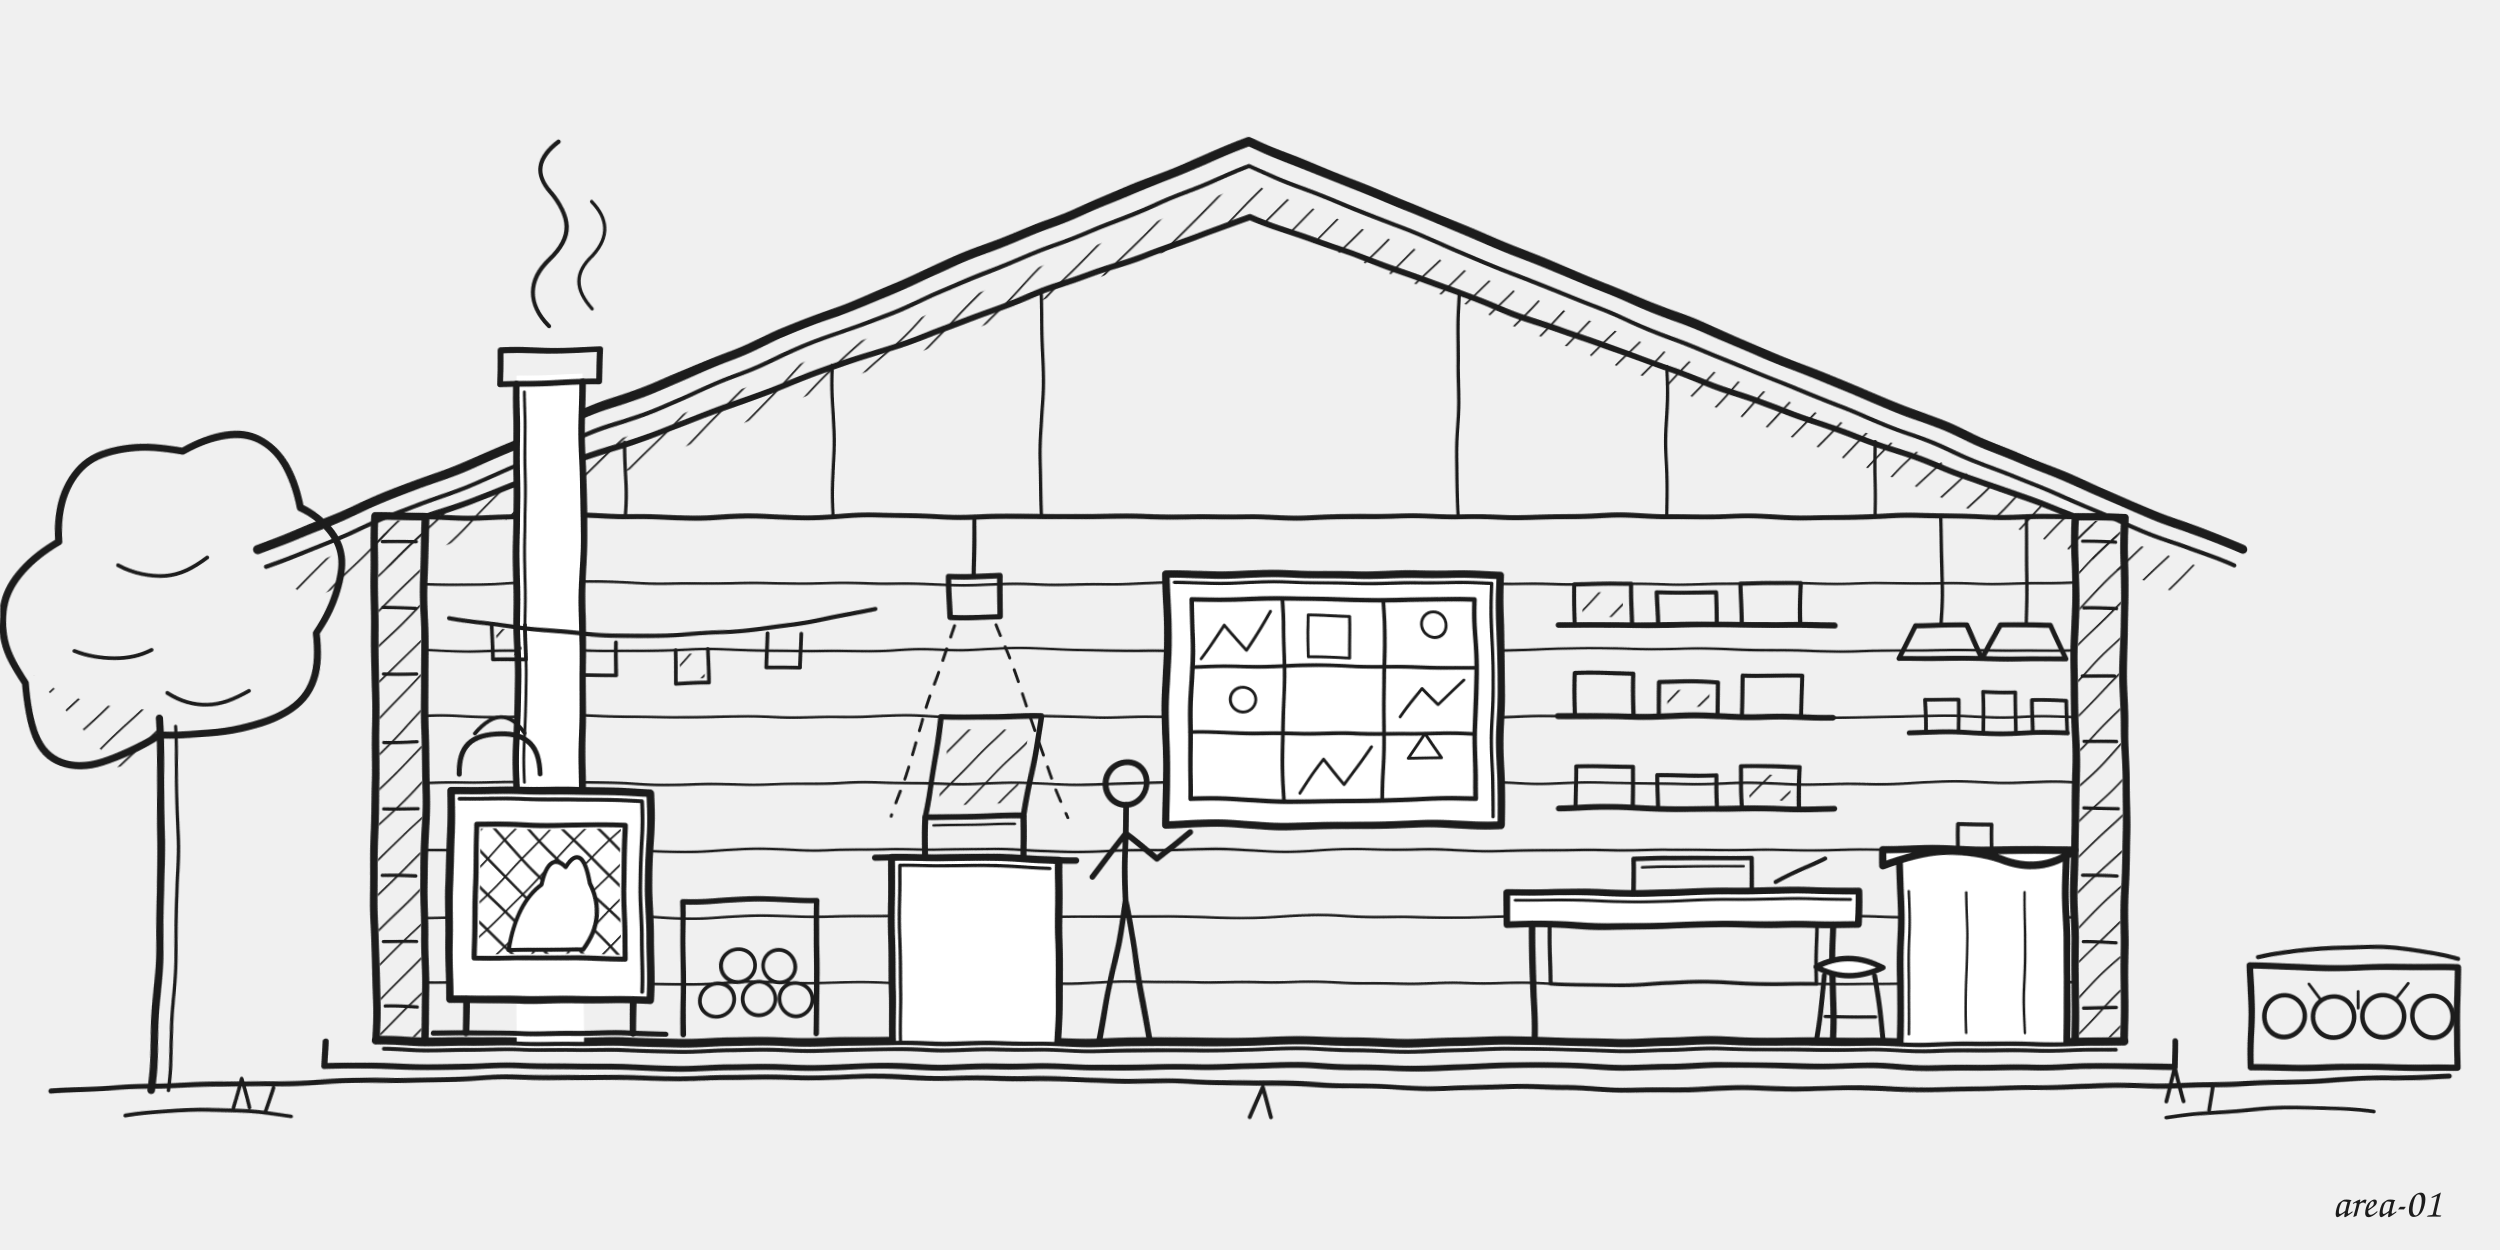
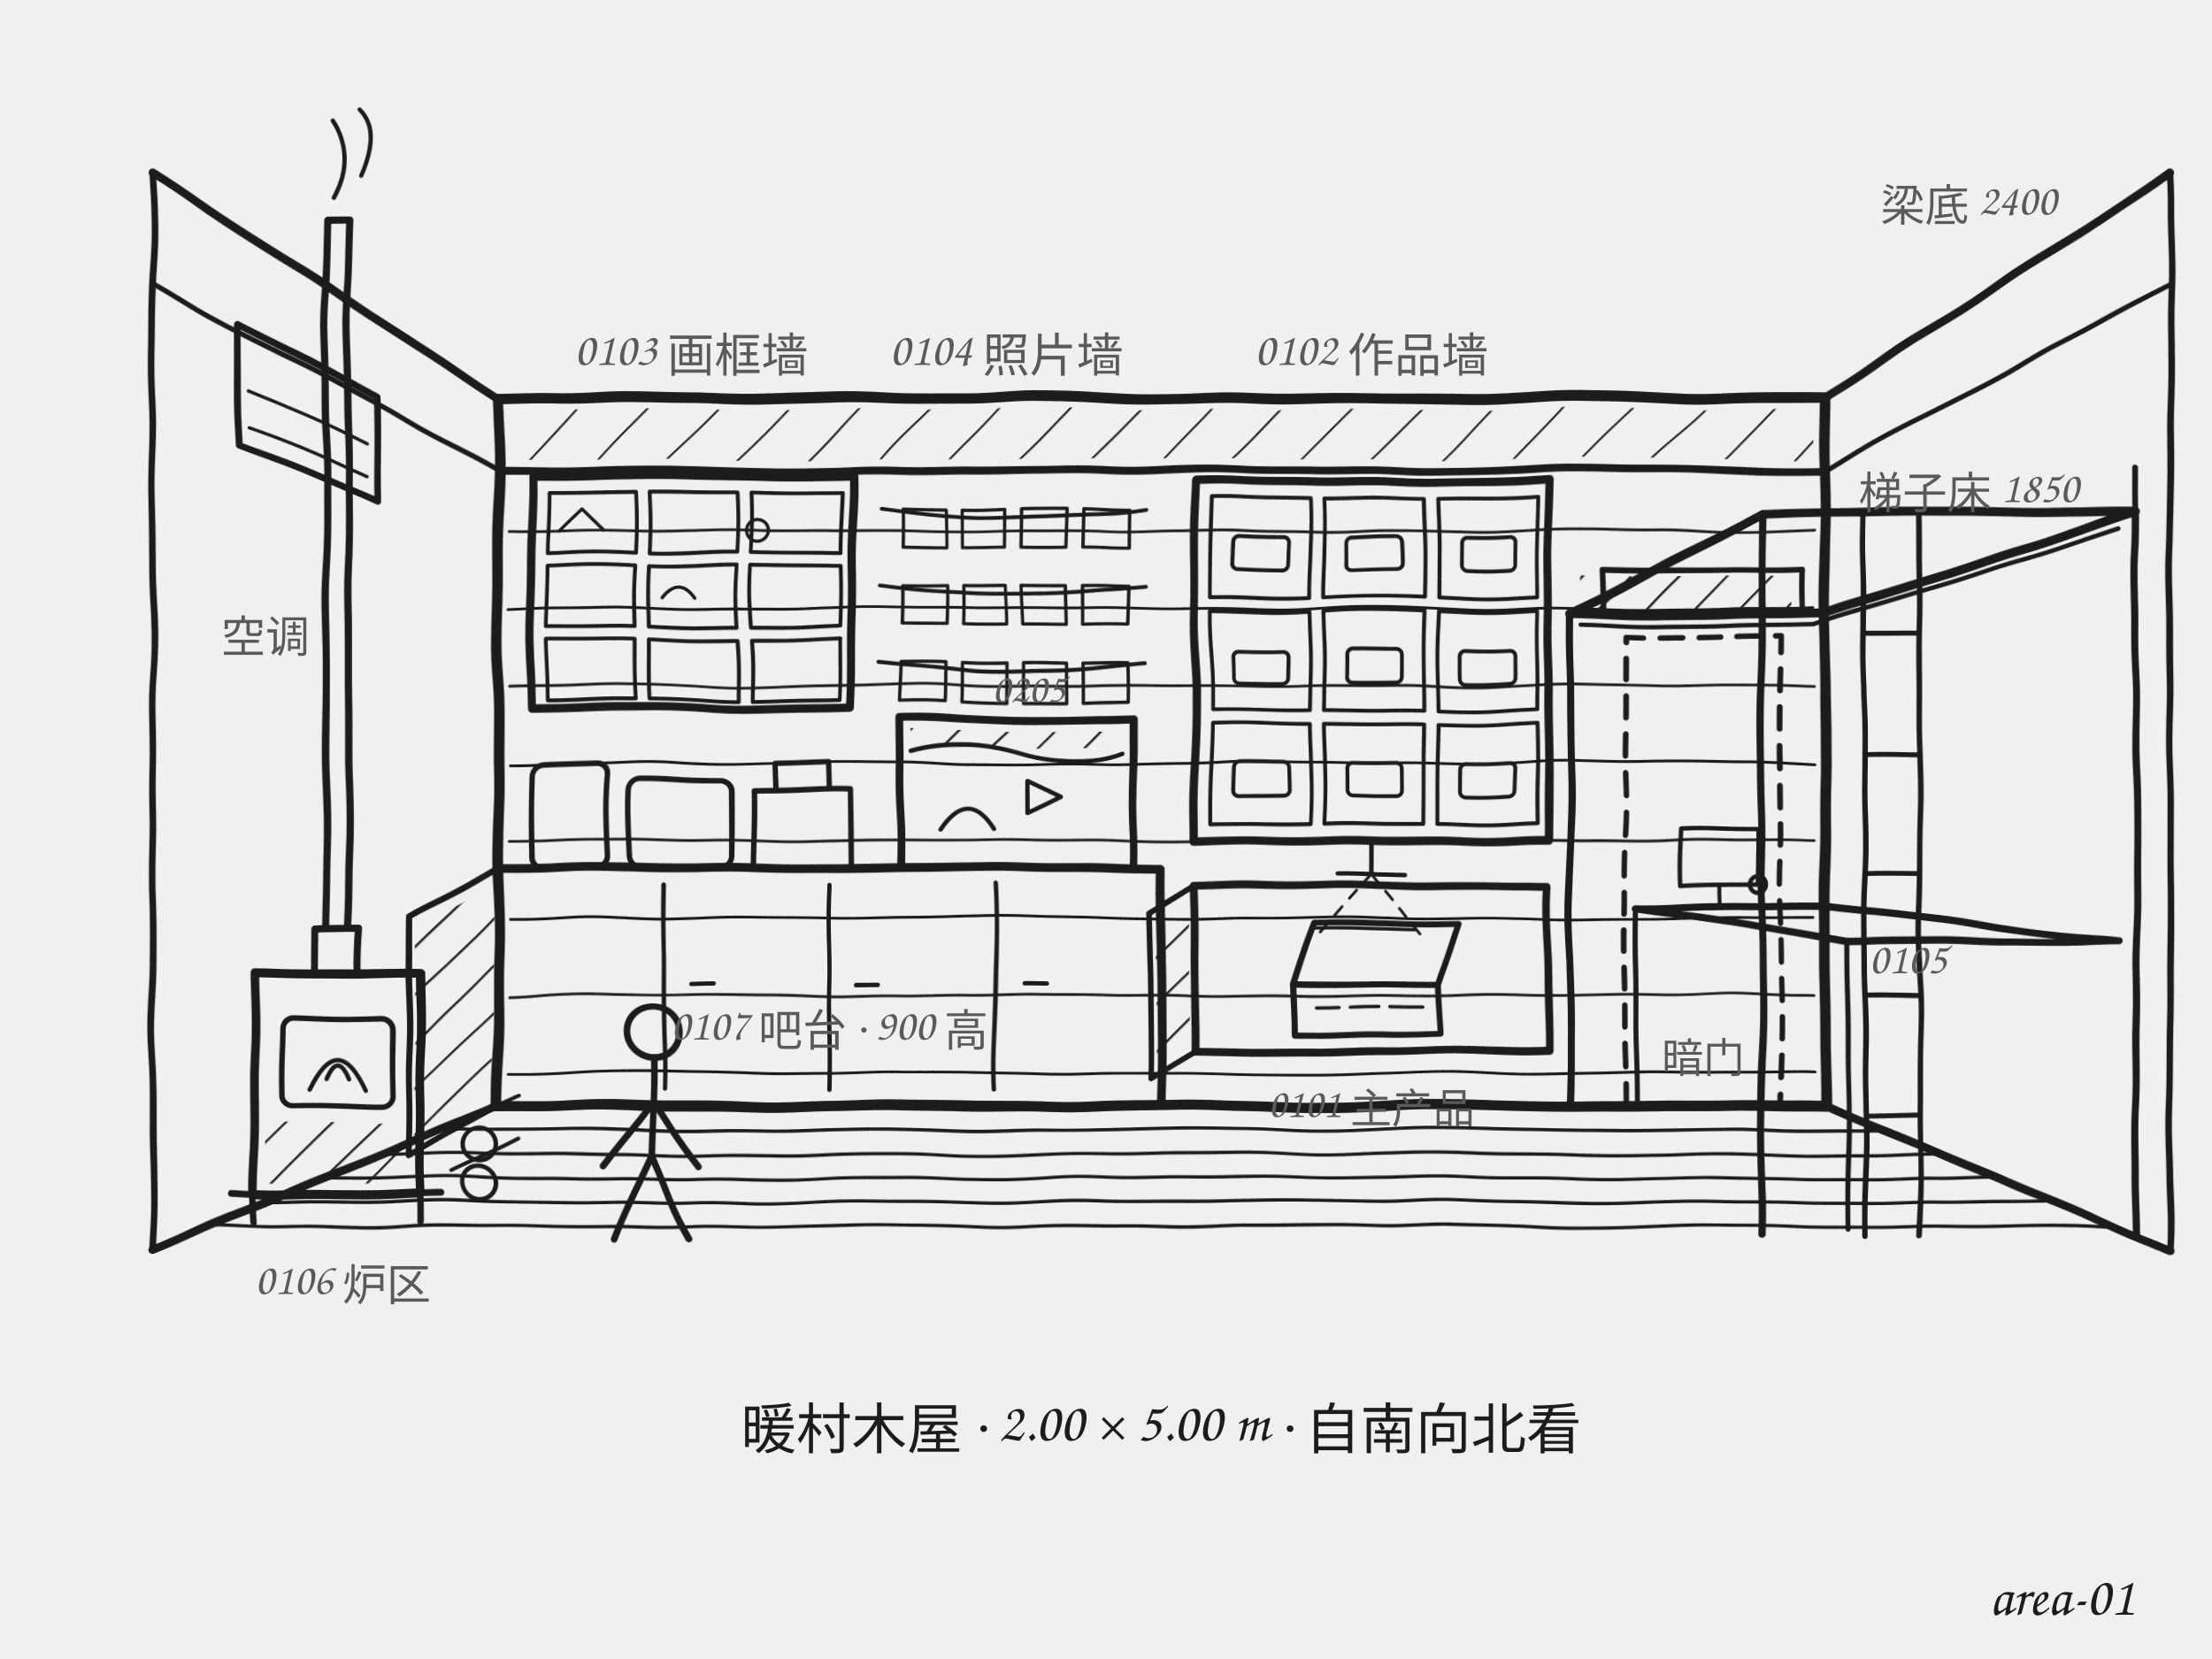
- <svg xmlns="http://www.w3.org/2000/svg" viewBox="0 0 600 300" width="600" height="300">
+ <svg xmlns="http://www.w3.org/2000/svg" viewBox="0 0 400 300" width="400" height="300">
  <defs>
-     <filter id="marea01-rough" x="-5%" y="-5%" width="110%" height="110%">
-       <feTurbulence type="fractalNoise" baseFrequency="0.04" numOctaves="2" seed="7" result="n" />
+     <filter id="marea-01-rough" x="-5%" y="-5%" width="110%" height="110%">
+       <feTurbulence type="fractalNoise" baseFrequency="0.04" numOctaves="2" seed="5" result="n" />
      <feDisplacementMap in="SourceGraphic" in2="n" scale="1.6" xChannelSelector="R" yChannelSelector="G" />
    </filter>
-     <pattern id="marea01-hatch" width="6" height="6" patternUnits="userSpaceOnUse" patternTransform="rotate(45)">
+     <pattern id="marea-01-hatch" width="6" height="6" patternUnits="userSpaceOnUse" patternTransform="rotate(45)">
      <line x1="0" y1="0" x2="0" y2="6" stroke="#1c1c1c" stroke-width="0.8" />
    </pattern>
-     <pattern id="marea01-hatch2" width="6" height="6" patternUnits="userSpaceOnUse" patternTransform="rotate(45)">
+     <pattern id="marea-01-hatch2" width="6" height="6" patternUnits="userSpaceOnUse" patternTransform="rotate(45)">
      <line x1="0" y1="0" x2="0" y2="6" stroke="#1c1c1c" stroke-width="0.8" />
      <line x1="0" y1="3" x2="6" y2="3" stroke="#1c1c1c" stroke-width="0.6" />
    </pattern>
+     <pattern id="marea-01-hatchl" width="9" height="9" patternUnits="userSpaceOnUse" patternTransform="rotate(45)">
+       <line x1="0" y1="0" x2="0" y2="9" stroke="#1c1c1c" stroke-width="0.7" />
+     </pattern>
  </defs>
-   <g filter="url(#marea01-rough)" stroke="#1c1c1c" fill="none" stroke-linecap="round" stroke-linejoin="round">
-     <path d="M12 262 Q150 256 300 260 T588 258" stroke-width="1.2" />
-     <path d="M30 268 q20 -3 40 0 M520 268 q25 -4 50 -1" stroke-width="0.9" />
-     <path d="M90 250 H510" stroke-width="2" />
-     <path d="M92 252 H508" stroke-width="0.9" />
-     <path d="M78 250 V256 H522 V250" stroke-width="1.4" />
-     <path d="M90 250 V124 H102 V250" stroke-width="1.8" />
-     <path d="M92 130 h8 M92 146 h8 M92 162 h8 M92 178 h8 M92 194 h8 M92 210 h8 M92 226 h8 M92 242 h8" stroke-width="0.8" />
-     <path d="M91 125 H101 V249 H91 Z" fill="url(#marea01-hatch)" stroke="none" />
-     <path d="M498 250 V124 H510 V250" stroke-width="1.8" />
-     <path d="M500 130 h8 M500 146 h8 M500 162 h8 M500 178 h8 M500 194 h8 M500 210 h8 M500 226 h8 M500 242 h8" stroke-width="0.8" />
-     <path d="M499 125 H509 V249 H499 Z" fill="url(#marea01-hatch)" stroke="none" />
-     <path d="M62 132 L300 34 L538 132" stroke-width="2.2" />
-     <path d="M64 136 L300 40 L536 136" stroke-width="1" />
-     <path d="M68 138 L300 44 L532 138 L526 144 L300 52 L74 144 Z" fill="url(#marea01-hatch)" stroke="none" />
-     <path d="M102 124 L300 52 L498 124" stroke-width="1.4" />
-     <path d="M150 106 L150 124 M200 88 L200 124 M250 70 L250 124 M350 70 L350 124 M400 88 L400 124 M450 106 L450 124" stroke-width="0.8" />
-     <path d="M102 124 H498" stroke-width="1.2" />
-     <path d="M102 140 H498 M102 156 H498 M102 172 H498 M102 188 H498 M102 204 H498 M102 220 H498 M102 236 H498" stroke-width="0.6" />
-     <path d="M124 90 H140 V250 H124 Z" fill="#fff" stroke="none" />
-     <path d="M124 92 V190 M140 92 V190" stroke-width="1.6" />
-     <path d="M126 94 V188" stroke-width="0.7" />
-     <path d="M120 92 H144 V84 H120 Z" stroke-width="1.4" />
-     <path d="M132 78 q-8 -8 0 -16 q8 -8 0 -16 q-6 -6 2 -12" stroke-width="1" />
-     <path d="M142 74 q-6 -7 0 -13 q6 -7 0 -13" stroke-width="0.8" />
-     <path d="M108 190 H156 V240 H108 Z" fill="#fff" stroke="none" />
-     <path d="M108 190 H156 V240 H108 Z" stroke-width="1.8" />
-     <path d="M110 192 H154 V238" stroke-width="0.9" />
-     <path d="M114 198 H150 V230 H114 Z" stroke-width="1.2" />
-     <path d="M115 199 H149 V229 H115 Z" fill="url(#marea01-hatch2)" stroke="none" />
-     <path d="M122 228 q2 -12 8 -16 q2 -8 6 -4 q4 -6 6 4 q4 8 -2 16 Z" fill="#fff" stroke-width="1" />
-     <path d="M112 240 V248 M152 240 V248" stroke-width="1.6" />
-     <path d="M104 248 H160" stroke-width="1.2" />
-     <path d="M110 186 q0 -10 10 -10 q10 0 10 10" stroke-width="1.2" />
-     <path d="M114 176 q6 -8 12 0" stroke-width="0.9" />
-     <path d="M164 248 V216 H196 V248" stroke-width="1.3" />
-     <circle cx="172" cy="240" r="4" stroke-width="0.9" />
-     <circle cx="182" cy="240" r="4" stroke-width="0.9" />
-     <circle cx="191" cy="240" r="4" stroke-width="0.9" />
-     <circle cx="177" cy="232" r="4" stroke-width="0.9" />
-     <circle cx="187" cy="232" r="4" stroke-width="0.9" />
-     <path d="M108 148 Q160 158 210 146" stroke-width="1" />
-     <path d="M118 150 v8 h8 v-8 M140 154 v8 h8 v-8 M162 156 v8 h8 v-8 M184 152 v8 h8 v-8" stroke-width="0.9" />
-     <path d="M119 151 h6 v6 h-6 Z M163 157 h6 v6 h-6 Z" fill="url(#marea01-hatch)" stroke="none" />
-     <path d="M214 250 V206 H254 V250" fill="#fff" stroke-width="1.7" />
-     <path d="M216 250 V208 H252" stroke-width="0.8" />
-     <path d="M210 206 H258" stroke-width="1.5" />
-     <path d="M222 206 V196 H246 V206" stroke-width="1.4" />
-     <path d="M224 198 H244" stroke-width="0.6" />
-     <path d="M222 196 L226 172 H250 L246 196" stroke-width="1.3" />
-     <path d="M225 193 L228 175 H247 L244 193 Z" fill="url(#marea01-hatch)" stroke="none" />
-     <path d="M234 124 V138" stroke-width="1" />
-     <path d="M228 138 H240 V148 H228 Z" stroke-width="1.3" />
-     <path d="M229 150 L214 196 M239 150 L256 196" stroke-width="0.7" stroke-dasharray="3 3" />
-     <path d="M280 138 H360 V198 H280 Z" fill="#fff" stroke="none" />
-     <path d="M280 138 H360 V198 H280 Z" stroke-width="1.8" />
-     <path d="M282 140 H358 V196" stroke-width="0.8" />
-     <path d="M286 144 H354 V192 H286 Z" stroke-width="1.1" />
-     <path d="M308 144 V192 M332 144 V192 M286 160 H354 M286 176 H354" stroke-width="0.9" />
-     <path d="M288 158 l6 -8 l5 6 l6 -9 M312 190 l6 -8 l5 6 l6 -9 M336 172 l5 -7 l4 4 l6 -6" stroke-width="0.7" />
-     <circle cx="298" cy="168" r="3" stroke-width="0.7" />
-     <circle cx="344" cy="150" r="3" stroke-width="0.7" />
-     <path d="M314 148 h10 v10 h-10 Z" stroke-width="0.7" />
-     <path d="M338 182 l4 -6 l4 6 Z" stroke-width="0.7" />
-     <path d="M374 150 H440 M374 172 H440 M374 194 H440" stroke-width="1.4" />
-     <path d="M378 150 V140 H392 V150 M398 150 V142 H412 V150 M418 150 V140 H432 V150" stroke-width="1" />
-     <path d="M378 172 V162 H392 V172 M398 172 V164 H412 V172 M418 172 V162 H432 V172" stroke-width="1" />
-     <path d="M378 194 V184 H392 V194 M398 194 V186 H412 V194 M418 194 V184 H432 V194" stroke-width="1" />
-     <path d="M380 142 H390 V148 H380 Z M400 166 H410 V170 H400 Z M420 186 H430 V192 H420 Z" fill="url(#marea01-hatch)" stroke="none" />
-     <path d="M362 214 H446 V222 H362 Z" fill="#fff" stroke-width="1.6" />
-     <path d="M364 216 H444" stroke-width="0.7" />
-     <path d="M368 222 V250 M440 222 V250" stroke-width="1.5" />
-     <path d="M372 222 V236 H436 V222" stroke-width="0.9" />
-     <path d="M392 214 V206 H420 V214" stroke-width="1.1" />
-     <path d="M394 208 H418" stroke-width="0.6" />
-     <path d="M426 212 l12 -6" stroke-width="1" />
-     <path d="M456 250 V204 H496 V250" fill="#fff" stroke-width="1.6" />
-     <path d="M452 204 H498 Q490 210 480 206 Q468 202 452 208 Z" fill="#fff" stroke-width="1.8" />
-     <path d="M458 214 V248 M472 214 V248 M486 214 V248" stroke-width="0.6" />
-     <path d="M466 124 V150 M486 124 V150" stroke-width="0.8" />
-     <path d="M460 150 H472 L476 158 H456 Z M480 150 H492 L496 158 H476 Z" stroke-width="1.2" />
-     <path d="M458 176 H496" stroke-width="1.2" />
-     <path d="M462 176 V168 H470 V176 M476 176 V166 H484 V176 M488 176 V168 H496 V176" stroke-width="0.9" />
-     <path d="M436 232 q8 -4 16 0 q-8 4 -16 0 Z" fill="#fff" stroke-width="1.3" />
-     <path d="M438 234 L436 250 M450 234 L452 250" stroke-width="1.2" />
-     <path d="M438 244 H450" stroke-width="0.8" />
-     <path d="M470 204 V198 H478 V204" stroke-width="0.9" />
-     <circle cx="270" cy="188" r="5" stroke-width="1.4" />
-     <path d="M270 193 V216 M270 200 L262 210 M270 200 L278 206 L286 200 M270 216 L264 250 M270 216 L276 250" stroke-width="1.4" />
-     <path d="M36 262 q4 -40 2 -90" stroke-width="1.8" />
-     <path d="M40 262 q4 -40 2 -88" stroke-width="0.8" />
-     <path d="M38 176 q-30 20 -32 -12 q-14 -22 8 -34 q0 -28 30 -22 q22 -12 28 14 q18 8 4 30 q4 26 -38 24 Z" stroke-width="1.7" />
-     <path d="M18 156 q10 4 18 0 M28 136 q12 6 22 -2 M40 166 q10 6 20 0" stroke-width="0.9" />
-     <path d="M8 162 q10 8 28 8 q6 12 -8 14" fill="url(#marea01-hatch)" stroke="none" />
-     <path d="M540 256 H590 V232 H540 Z" stroke-width="1.5" />
-     <circle cx="548" cy="244" r="5" stroke-width="1.1" />
-     <circle cx="560" cy="244" r="5" stroke-width="1.1" />
-     <circle cx="572" cy="244" r="5" stroke-width="1.1" />
-     <circle cx="584" cy="244" r="5" stroke-width="1.1" />
-     <path d="M554 236 l3 4 M566 238 v4 M578 236 l-3 4" stroke-width="0.7" />
-     <path d="M542 230 q24 -6 48 0" stroke-width="1" />
-     <path d="M56 266 l2 -7 l2 7 M64 267 l2 -6 M520 264 l2 -8 l2 8 M530 266 l1 -6 M300 268 l3 -7 l2 7" stroke-width="0.9" />
+   <g filter="url(#marea-01-rough)" stroke="#1c1c1c" fill="none" stroke-linecap="round" stroke-linejoin="round">
+     <path d="M90 72 H330 V200 H90 Z" stroke-width="1.9" />
+     <path d="M90 72 L27.6 31.4 M330 72 L392.4 31.4 M90 200 L27.6 226.0 M330 200 L392.4 226.0" stroke-width="1.5" />
+     <path d="M27.6 31.4 L27.6 226.0 M392.4 31.4 L392.4 226.0" stroke-width="1.2" />
+     <path d="M90 85 H330" stroke-width="1.4" />
+     <path d="M92 74 h236 v9 h-236 Z" fill="url(#marea-01-hatchl)" stroke="none" />
+     <path d="M90 85 L27.6 51.2 M330 85 L392.4 51.2" stroke-width="0.9" />
+     <path d="M79.6 204.3 L340.4 204.3" stroke-width="0.6" />
+     <path d="M69.2 208.7 L350.8 208.7" stroke-width="0.6" />
+     <path d="M58.8 213.0 L361.2 213.0" stroke-width="0.6" />
+     <path d="M48.4 217.3 L371.6 217.3" stroke-width="0.6" />
+     <path d="M38.0 221.7 L382.0 221.7" stroke-width="0.6" />
+     <path d="M92 96 H328" stroke-width="0.5" />
+     <path d="M92 110 H328" stroke-width="0.5" />
+     <path d="M92 124 H328" stroke-width="0.5" />
+     <path d="M92 138 H328" stroke-width="0.5" />
+     <path d="M92 152 H328" stroke-width="0.5" />
+     <path d="M92 166 H328" stroke-width="0.5" />
+     <path d="M92 180 H328" stroke-width="0.5" />
+     <path d="M92 194 H328" stroke-width="0.5" />
+     <rect x="90" y="157" width="120" height="43" stroke-width="1.6" />
+     <path d="M90 157 l-16 9 v43 l16 -9 M74 166 h0" stroke-width="1.1" />
+     <path d="M75 168 v40 l14 -8 v-40 Z" fill="url(#marea-01-hatch)" stroke="none" />
+     <path d="M120 160 v37 M150 160 v37 M180 160 v37 M125 178 h4 M155 178 h4 M185 178 h4" stroke-width="0.8" />
+     <rect x="96" y="138" width="14" height="19" rx="2" stroke-width="1" />
+     <rect x="114" y="141" width="18" height="16" rx="2" stroke-width="1" />
+     <path d="M136 143 h18 v14 h-18 Z M140 143 v-5 h10 v5" stroke-width="1" />
+     <rect x="163" y="130" width="42" height="27" stroke-width="1.4" />
+     <path d="M165 136 q10 -3 20 0 t18 0 M170 150 q5 -8 10 0 M186 147 l6 -3 l-6 -3 Z" stroke-width="0.8" />
+     <path d="M165 132 h38 v3 h-38 Z" fill="url(#marea-01-hatch)" stroke="none" />
+     <rect x="96" y="86" width="58" height="42" stroke-width="1.5" />
+     <rect x="99.0" y="89.0" width="16" height="11" stroke-width="0.7" />
+     <rect x="99.0" y="102.3" width="16" height="11" stroke-width="0.7" />
+     <rect x="99.0" y="115.6" width="16" height="11" stroke-width="0.7" />
+     <rect x="117.5" y="89.0" width="16" height="11" stroke-width="0.7" />
+     <rect x="117.5" y="102.3" width="16" height="11" stroke-width="0.7" />
+     <rect x="117.5" y="115.6" width="16" height="11" stroke-width="0.7" />
+     <rect x="136.0" y="89.0" width="16" height="11" stroke-width="0.7" />
+     <rect x="136.0" y="102.3" width="16" height="11" stroke-width="0.7" />
+     <rect x="136.0" y="115.6" width="16" height="11" stroke-width="0.7" />
+     <path d="M101 96 l4 -4 l4 4 M120 108 q3 -4 6 0 M137 94 a2 2 0 1 0 0.1 0" stroke-width="0.6" />
+     <path d="M159 92 q24 3 48 0" stroke-width="0.7" />
+     <rect x="163" y="92" width="8" height="7" stroke-width="0.6" />
+     <rect x="174" y="92" width="8" height="7" stroke-width="0.6" />
+     <rect x="185" y="92" width="8" height="7" stroke-width="0.6" />
+     <rect x="196" y="92" width="8" height="7" stroke-width="0.6" />
+     <path d="M159 106 q24 3 48 0" stroke-width="0.7" />
+     <rect x="163" y="106" width="8" height="7" stroke-width="0.6" />
+     <rect x="174" y="106" width="8" height="7" stroke-width="0.6" />
+     <rect x="185" y="106" width="8" height="7" stroke-width="0.6" />
+     <rect x="196" y="106" width="8" height="7" stroke-width="0.6" />
+     <path d="M159 120 q24 3 48 0" stroke-width="0.7" />
+     <rect x="163" y="120" width="8" height="7" stroke-width="0.6" />
+     <rect x="174" y="120" width="8" height="7" stroke-width="0.6" />
+     <rect x="185" y="120" width="8" height="7" stroke-width="0.6" />
+     <rect x="196" y="120" width="8" height="7" stroke-width="0.6" />
+     <rect x="216" y="87" width="64" height="65" stroke-width="1.5" />
+     <rect x="219.0" y="90.0" width="18" height="18" stroke-width="0.7" />
+     <rect x="223.0" y="97.0" width="10" height="6" rx="1" stroke-width="0.7" />
+     <rect x="219.0" y="110.5" width="18" height="18" stroke-width="0.7" />
+     <rect x="223.0" y="117.5" width="10" height="6" rx="1" stroke-width="0.7" />
+     <rect x="219.0" y="131.0" width="18" height="18" stroke-width="0.7" />
+     <rect x="223.0" y="138.0" width="10" height="6" rx="1" stroke-width="0.7" />
+     <rect x="239.5" y="90.0" width="18" height="18" stroke-width="0.7" />
+     <rect x="243.5" y="97.0" width="10" height="6" rx="1" stroke-width="0.7" />
+     <rect x="239.5" y="110.5" width="18" height="18" stroke-width="0.7" />
+     <rect x="243.5" y="117.5" width="10" height="6" rx="1" stroke-width="0.7" />
+     <rect x="239.5" y="131.0" width="18" height="18" stroke-width="0.7" />
+     <rect x="243.5" y="138.0" width="10" height="6" rx="1" stroke-width="0.7" />
+     <rect x="260.0" y="90.0" width="18" height="18" stroke-width="0.7" />
+     <rect x="264.0" y="97.0" width="10" height="6" rx="1" stroke-width="0.7" />
+     <rect x="260.0" y="110.5" width="18" height="18" stroke-width="0.7" />
+     <rect x="264.0" y="117.5" width="10" height="6" rx="1" stroke-width="0.7" />
+     <rect x="260.0" y="131.0" width="18" height="18" stroke-width="0.7" />
+     <rect x="264.0" y="138.0" width="10" height="6" rx="1" stroke-width="0.7" />
+     <rect x="216" y="160" width="64" height="30" stroke-width="1.4" />
+     <path d="M216 160 l-8 5 v30 l8 -5" stroke-width="1" />
+     <path d="M209 166 v28 l6 -4 v-28 Z" fill="url(#marea-01-hatch)" stroke="none" />
+     <path d="M234 178 h26 v9 h-26 Z M234 178 l4 -11 h26 l-4 11" stroke-width="1.1" />
+     <path d="M238 182 h4 M244 182 h5 M251 182 h6 M238 168 h18" stroke-width="0.6" />
+     <path d="M248 152 v6 M242 158 h12" stroke-width="0.8" />
+     <path d="M248 158 l-10 12 M248 158 l10 12" stroke-width="0.5" stroke-dasharray="2 2" />
+     <path d="M284 111 H330 L386.2 92.7 L318.6 92.7 Z" stroke-width="1.6" />
+     <path d="M286 113 h42 L383.2 95.7" stroke-width="0.8" />
+     <path d="M290 111 v-8 h36 v8 M330 111 v-8 M386.2 92.7 v-8" stroke-width="1" />
+     <path d="M286 104 h38 v6 h-38 Z" fill="url(#marea-01-hatch)" stroke="none" />
+     <path d="M330 111 V200 M386.2 92.7 L386.2 223.4 M284 111 V200 M318.6 92.7 L318.6 223.4" stroke-width="1.3" />
+     <path d="M337.1 92.7 L337.1 223.4 M347.1 92.7 L347.1 223.4" stroke-width="1" />
+     <path d="M337.1 114.5 h10" stroke-width="0.9" />
+     <path d="M337.1 136.3 h10" stroke-width="0.9" />
+     <path d="M337.1 158.1 h10" stroke-width="0.9" />
+     <path d="M337.1 179.8 h10" stroke-width="0.9" />
+     <path d="M337.1 201.6 h10" stroke-width="0.9" />
+     <path d="M296 164 H330 L383.0 170.2 L334.0 170.2 Z" stroke-width="1.3" />
+     <path d="M296 164 V200 M334.0 170.2 L334.0 222.1" stroke-width="0.9" />
+     <rect x="304" y="150" width="14" height="10" stroke-width="0.8" />
+     <path d="M311 160 v4 M305 164 h12" stroke-width="0.7" />
+     <path d="M294 200 V115 H322 V200" stroke-width="1" stroke-dasharray="4 3" />
+     <circle cx="318" cy="160" r="1.5" stroke-width="0.8" />
+     <path d="M43.2 58.3 L68.2 72.0 L68.2 90.9 L43.2 80.5 Z" stroke-width="1.2" />
+     <path d="M45.1 70.3 L66.3 80.5 M45.1 77.2 L66.3 86.5" stroke-width="0.6" />
+     <rect x="46" y="176" width="30" height="40" stroke-width="1.6" />
+     <rect x="51" y="184" width="20" height="16" rx="2" stroke-width="1" />
+     <path d="M56 197 q5 -11 10 0 M59 195 q2 -5 4 0" stroke-width="0.8" />
+     <path d="M48 203 h26 v11 h-26 Z" fill="url(#marea-01-hatch)" stroke="none" />
+     <path d="M42 216 h38 M46 216 v5 M76 216 v5" stroke-width="1.2" />
+     <path d="M57 176 v-8 h8 v8 M59 168 V40 h4 V168" stroke-width="1.3" />
+     <path d="M60 36 q4 -8 0 -14 M65 32 q4 -8 0 -12" stroke-width="0.8" />
+     <path d="M82 204 l12 -6 M82 212 l12 -6" stroke-width="0.7" />
+     <circle cx="87" cy="207" r="3" stroke-width="0.8" />
+     <circle cx="87" cy="214" r="3" stroke-width="0.8" />
+     <circle cx="118" cy="186.95" r="4.75" stroke-width="1.2" />
+     <path d="M118 191.7 V208.8 M118 199.3 L109.45 210.7 M118 199.3 L126.55 210.7 M118 208.8 L111.35 224 M118 208.8 L124.65 224" stroke-width="1.2" />
  </g>
-   <text x="586" y="292" text-anchor="end" font-family="'Comic Sans MS','Segoe Print','Bradley Hand',cursive" font-size="10" fill="#1c1c1c">area-01</text>
+   <text x="386" y="292" text-anchor="end" font-family="'Long Cang','Kaiti SC',cursive" font-size="10" fill="#1c1c1c">area-01</text>
+   <text x="150" y="188" font-family="'Long Cang','Kaiti SC',cursive" font-size="8" fill="#5a5a5a" text-anchor="middle" filter="none">0107 吧台 · 900 高</text>
+   <text x="125" y="66" font-family="'Long Cang','Kaiti SC',cursive" font-size="8.5" fill="#5a5a5a" text-anchor="middle" filter="none">0103 画框墙</text>
+   <text x="182" y="66" font-family="'Long Cang','Kaiti SC',cursive" font-size="8.5" fill="#5a5a5a" text-anchor="middle" filter="none">0104 照片墙</text>
+   <text x="248" y="66" font-family="'Long Cang','Kaiti SC',cursive" font-size="8.5" fill="#5a5a5a" text-anchor="middle" filter="none">0102 作品墙</text>
+   <text x="248" y="202" font-family="'Long Cang','Kaiti SC',cursive" font-size="7.5" fill="#5a5a5a" text-anchor="middle" filter="none">0101 主产品</text>
+   <text x="186" y="127" font-family="'Long Cang','Kaiti SC',cursive" font-size="7.5" fill="#5a5a5a" text-anchor="middle" filter="none">0205</text>
+   <text x="356" y="40" font-family="'Long Cang','Kaiti SC',cursive" font-size="8" fill="#5a5a5a" text-anchor="middle" filter="none">梁底 2400</text>
+   <text x="356" y="92" font-family="'Long Cang','Kaiti SC',cursive" font-size="8" fill="#5a5a5a" text-anchor="middle" filter="none">梯子床 1850</text>
+   <text x="308" y="194" font-family="'Long Cang','Kaiti SC',cursive" font-size="7.5" fill="#5a5a5a" text-anchor="middle" filter="none">暗门</text>
+   <text x="345" y="176" font-family="'Long Cang','Kaiti SC',cursive" font-size="8" fill="#5a5a5a" text-anchor="middle" filter="none">0105</text>
+   <text x="62" y="234" font-family="'Long Cang','Kaiti SC',cursive" font-size="8" fill="#5a5a5a" text-anchor="middle" filter="none">0106 炉区</text>
+   <text x="48" y="118" font-family="'Long Cang','Kaiti SC',cursive" font-size="8" fill="#5a5a5a" text-anchor="middle" filter="none">空调</text>
+   <text x="210" y="262" font-family="'Long Cang','Kaiti SC',cursive" font-size="10" fill="#1c1c1c" text-anchor="middle" filter="none">暖村木屋 · 2.00 × 5.00 m · 自南向北看</text>
</svg>
